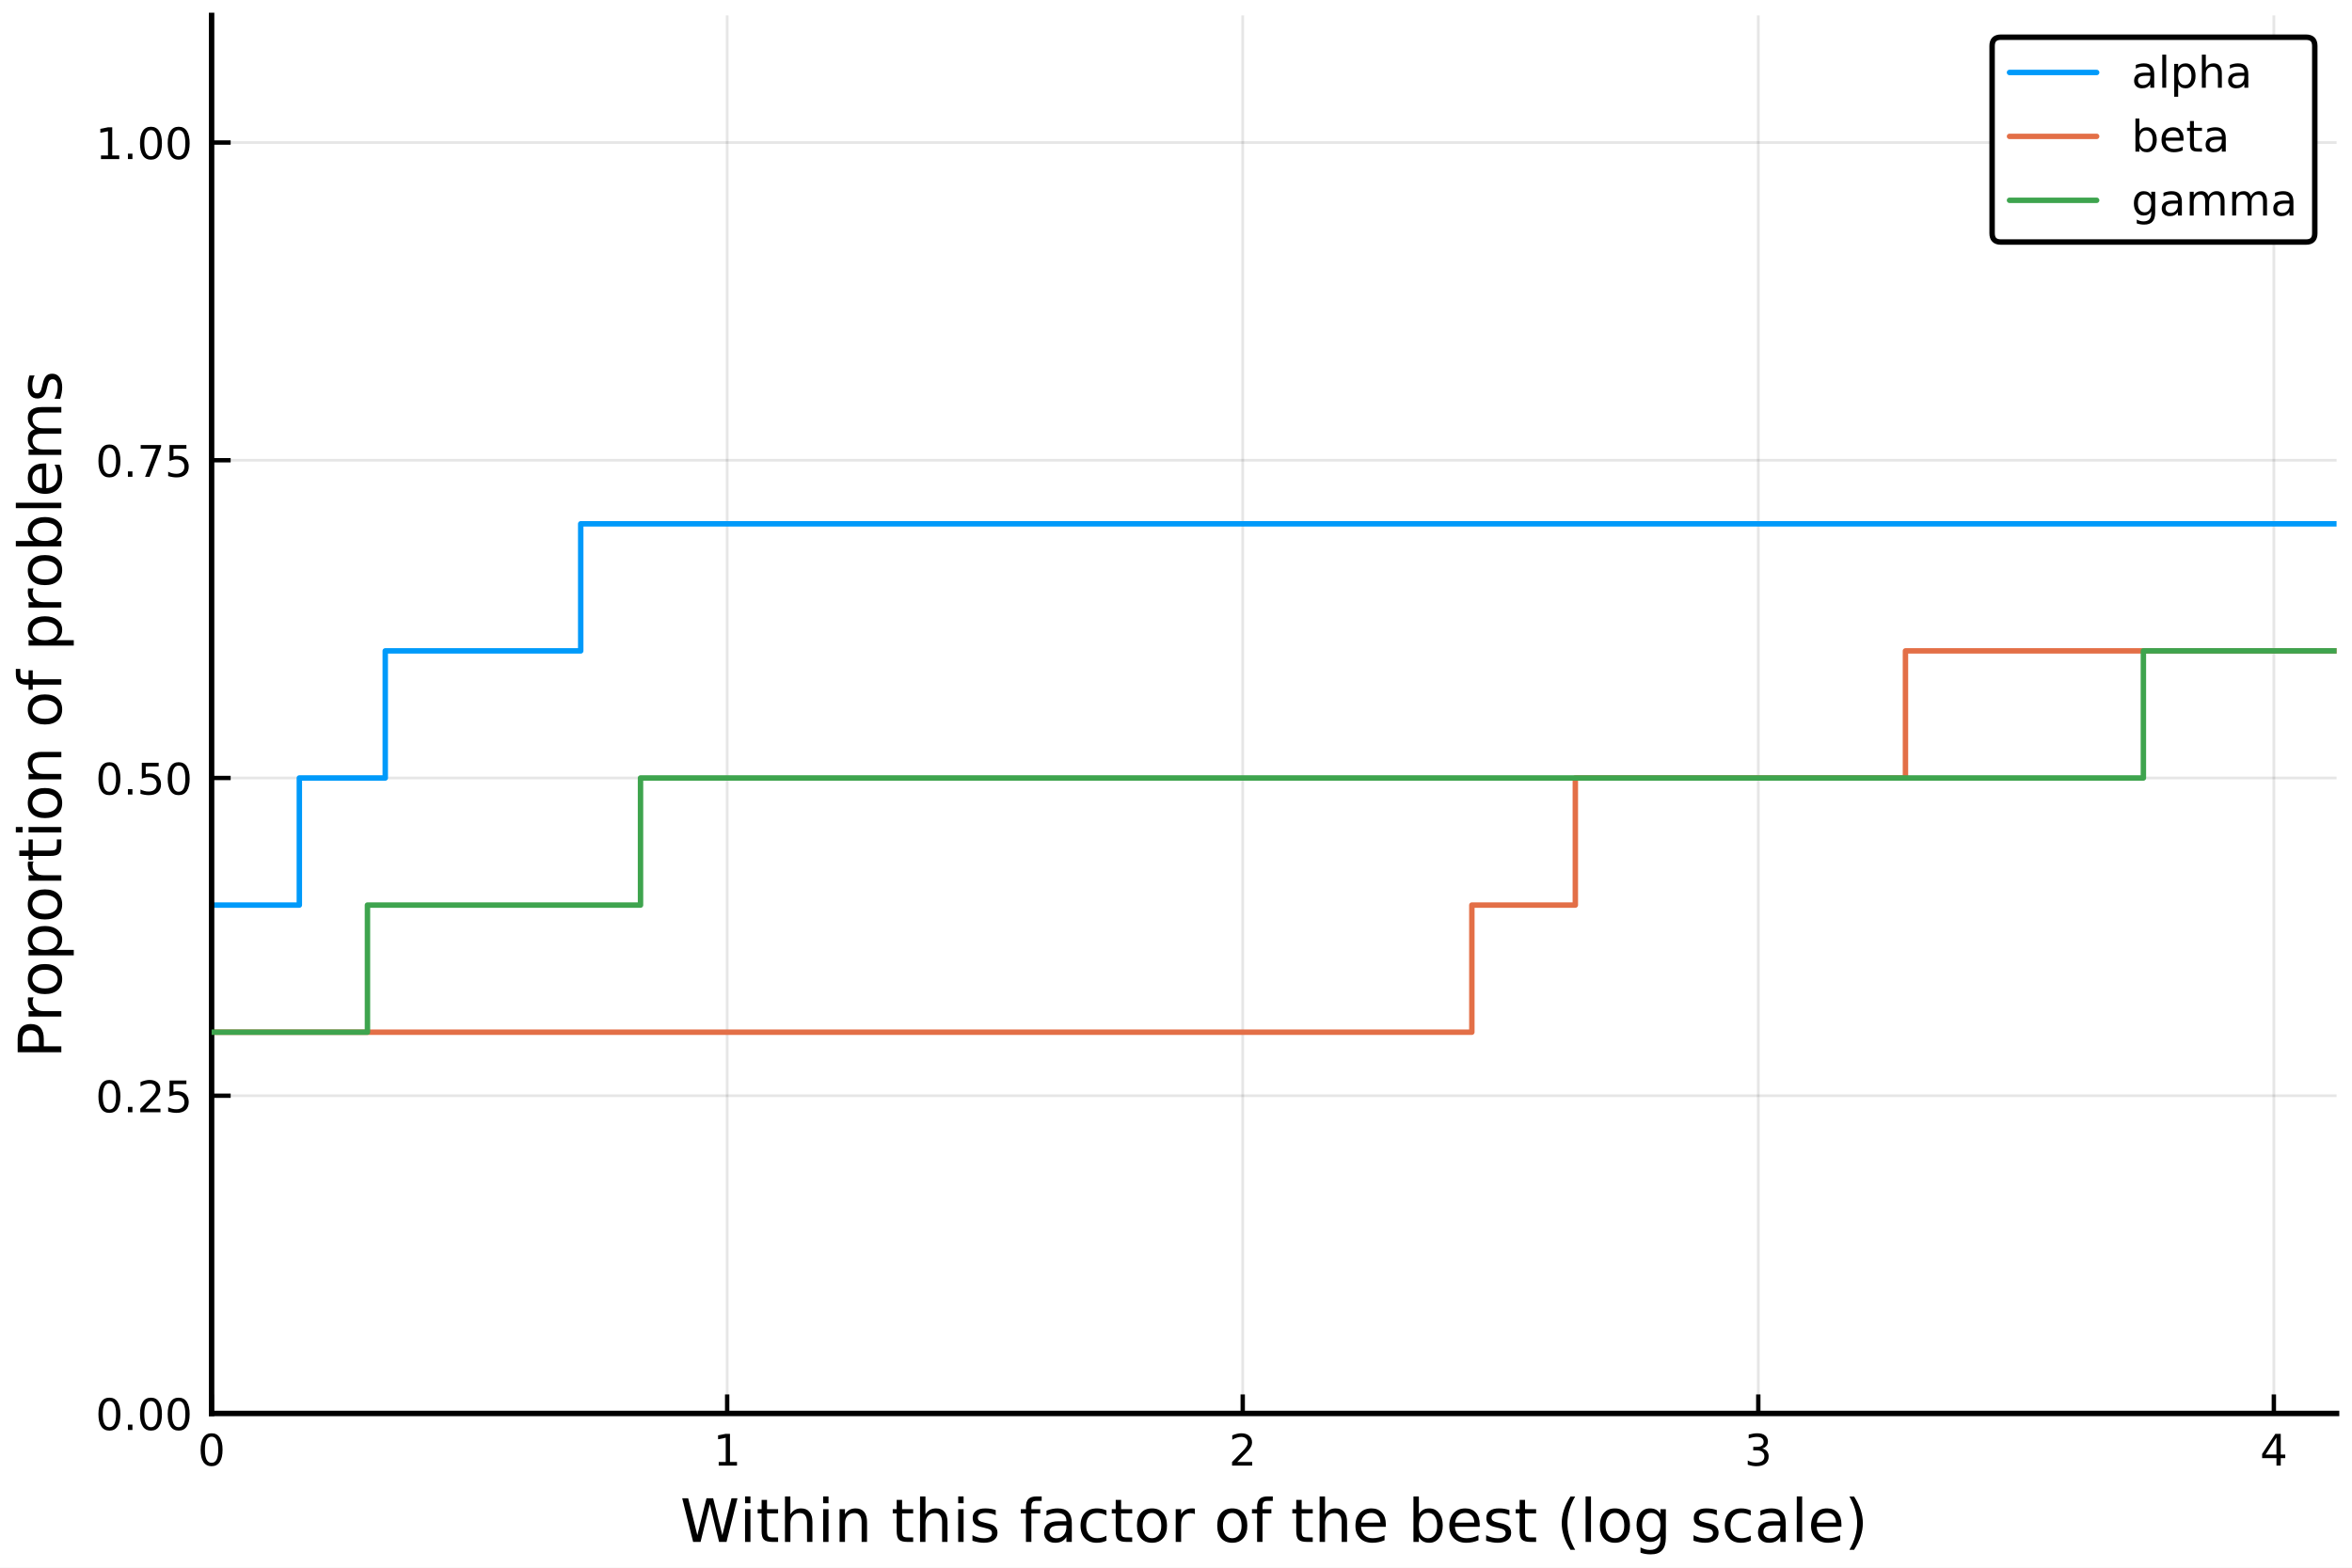
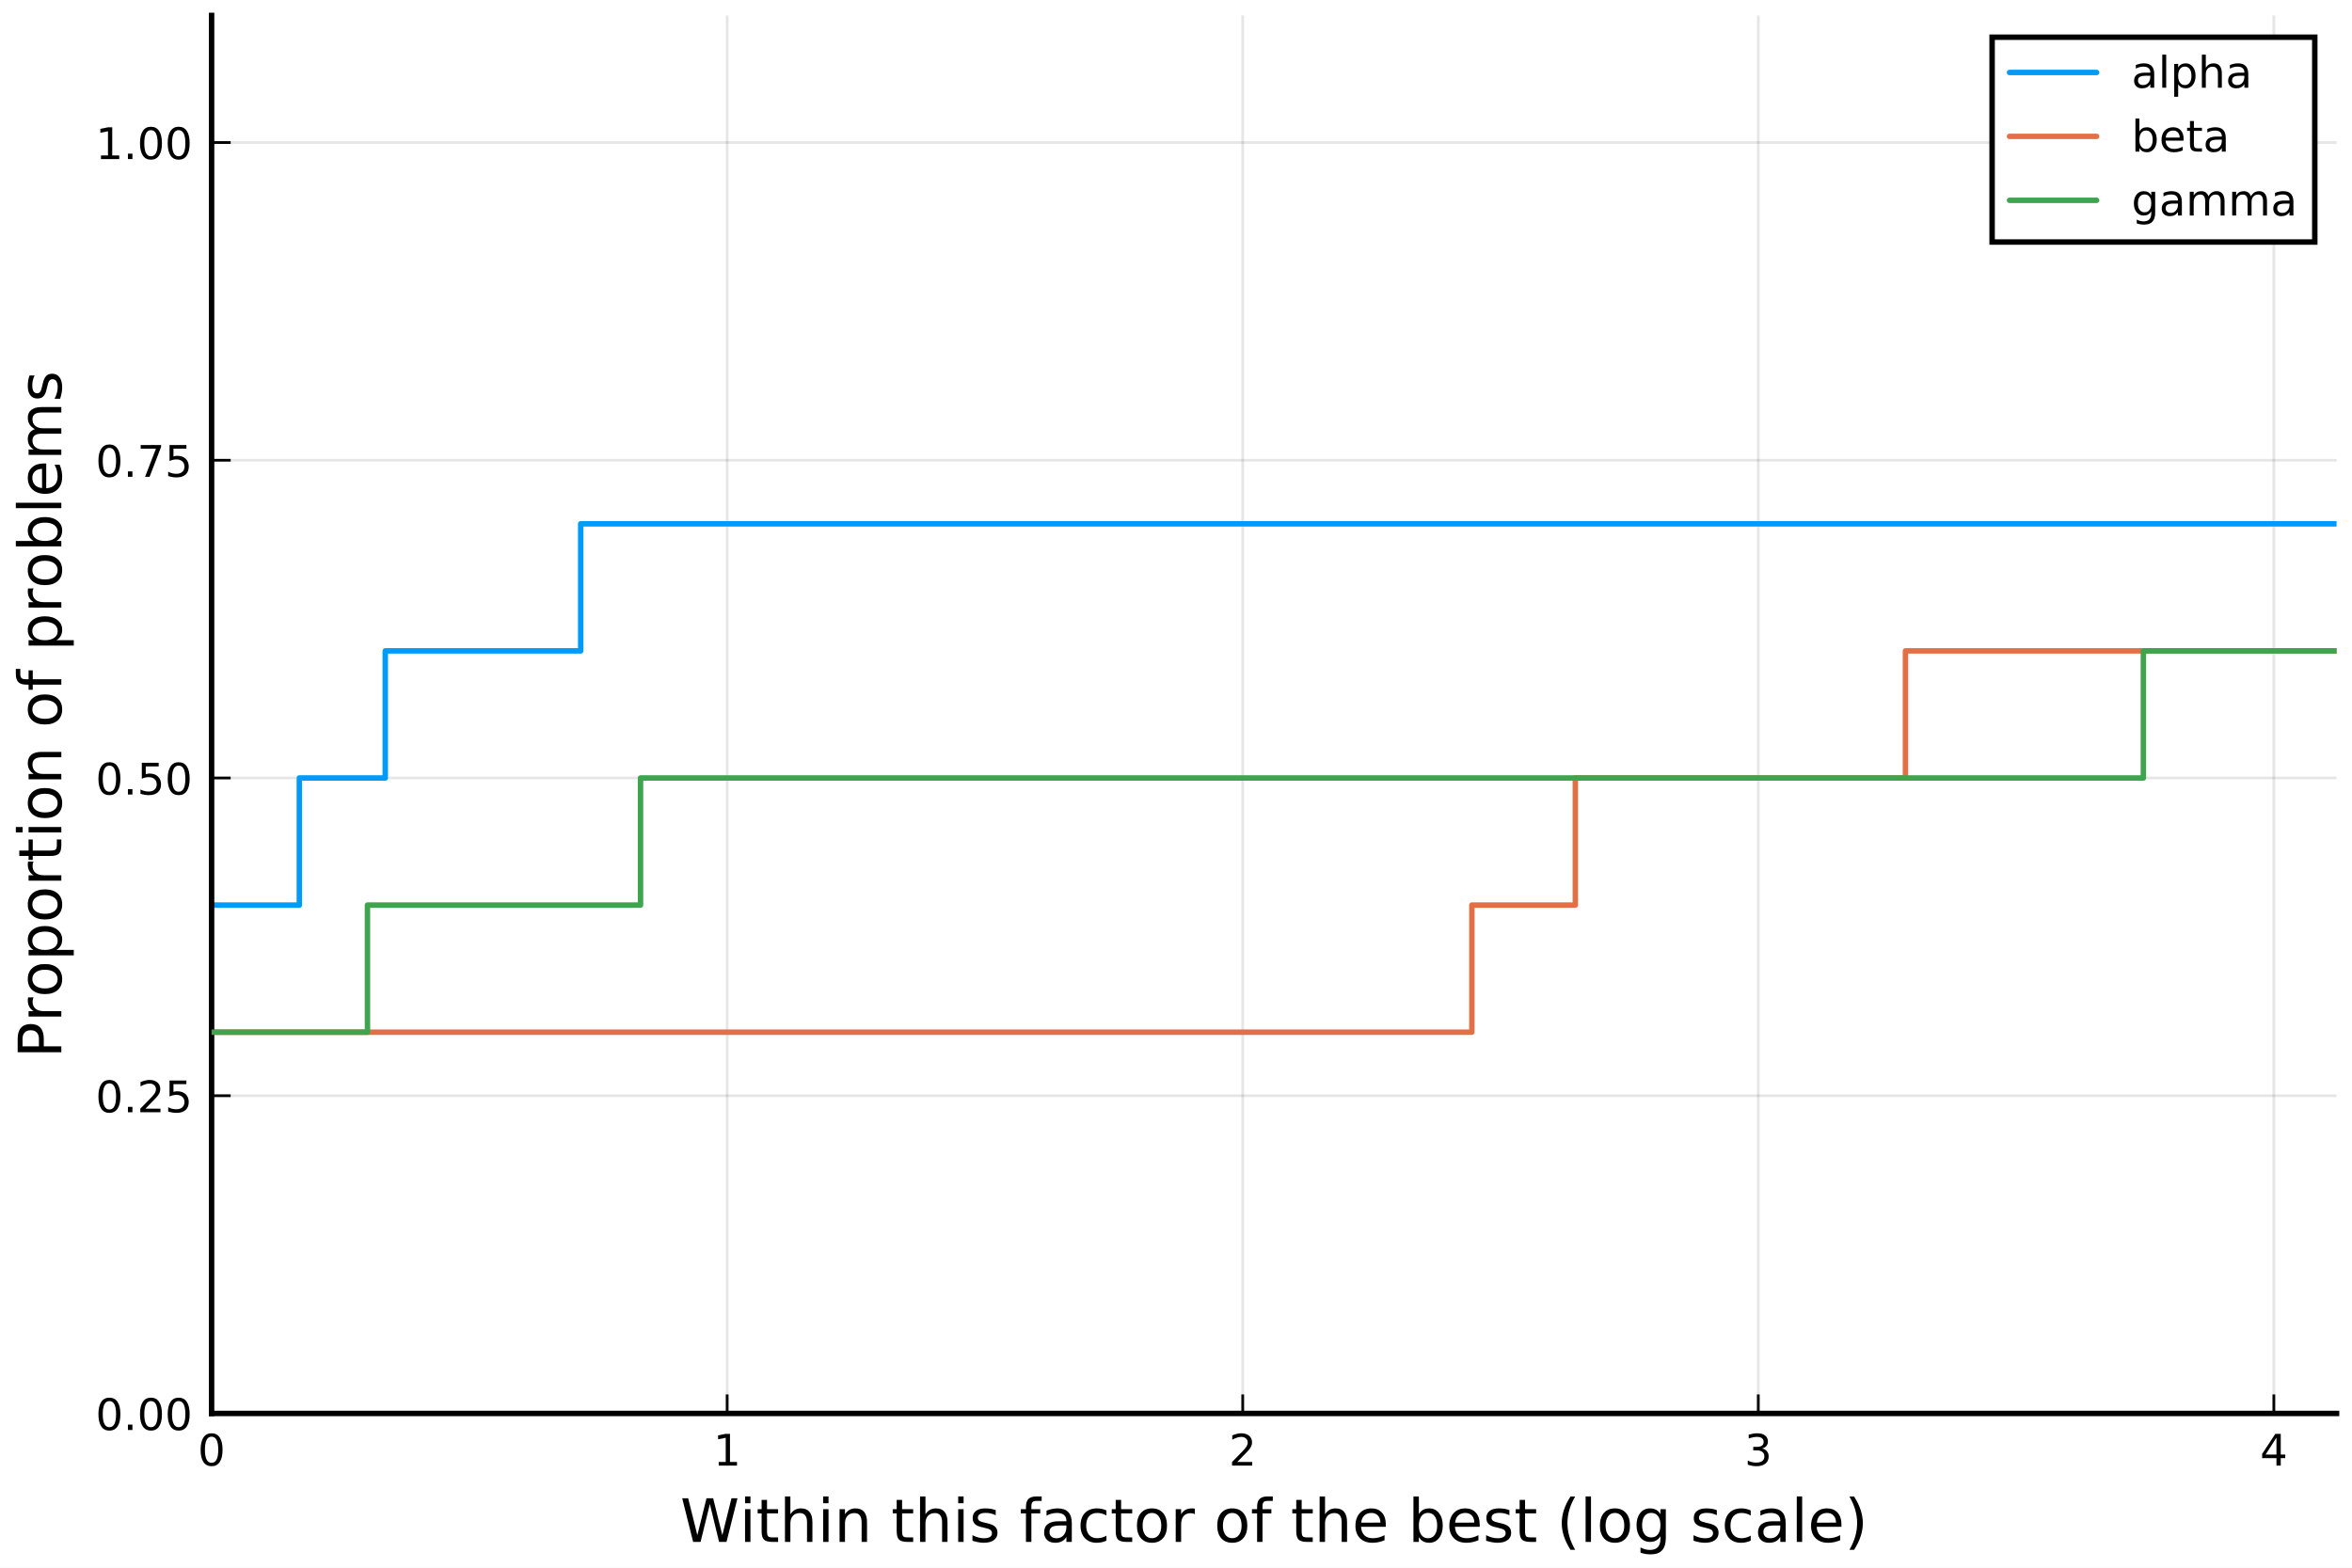
<svg xmlns="http://www.w3.org/2000/svg" xmlns:xlink="http://www.w3.org/1999/xlink" height="288pt" version="1.1" viewBox="0 0 432 288" width="432pt">
  <defs>
    <style type="text/css">
*{stroke-linecap:butt;stroke-linejoin:round;}
  </style>
  </defs>
  <g id="figure_1">
    <g id="patch_1">
      <path d="M 0 288  L 432 288  L 432 0  L 0 0  z " style="fill:#ffffff;" />
    </g>
    <g id="axes_1">
      <g id="patch_2">
        <path d="M 38.865 259.665  L 429.165 259.665  L 429.165 2.835  L 38.865 2.835  z " style="fill:#ffffff;" />
      </g>
      <g id="matplotlib.axis_1">
        <g id="xtick_1">
          <g id="line2d_1">
-             <path clip-path="url(#p673b9dc886)" d="M 38.865 259.665  L 38.865 2.835  " style="fill:none;stroke:#000000;stroke-linecap:square;stroke-opacity:0.1;stroke-width:0.5;" />
+             <path clip-path="url(#p46a1ca0f3e)" d="M 38.865 259.665  L 38.865 2.835  " style="fill:none;stroke:#000000;stroke-linecap:square;stroke-opacity:0.1;stroke-width:0.5;" />
          </g>
          <g id="line2d_2">
            <defs>
-               <path d="M 0 0  L 0 -3.5  " id="m7e8a009a61" style="stroke:#000000;stroke-width:0.8;" />
-             </defs>
-             <g>
-               <use style="stroke:#000000;stroke-width:0.8;" x="38.865" xlink:href="#m7e8a009a61" y="259.665" />
+               <path d="M 0 0  L 0 -3.5  " id="mca3f743073" style="stroke:#000000;stroke-width:0.5;" />
+             </defs>
+             <g>
+               <use style="stroke:#000000;stroke-width:0.5;" x="38.865" xlink:href="#mca3f743073" y="259.665" />
            </g>
          </g>
          <g id="text_1">
            <defs>
              <path d="M 31.781 66.406  Q 24.172 66.406 20.328 58.906  Q 16.5 51.422 16.5 36.375  Q 16.5 21.391 20.328 13.891  Q 24.172 6.391 31.781 6.391  Q 39.453 6.391 43.281 13.891  Q 47.125 21.391 47.125 36.375  Q 47.125 51.422 43.281 58.906  Q 39.453 66.406 31.781 66.406  z M 31.781 74.219  Q 44.047 74.219 50.516 64.516  Q 56.984 54.828 56.984 36.375  Q 56.984 17.969 50.516 8.266  Q 44.047 -1.422 31.781 -1.422  Q 19.531 -1.422 13.062 8.266  Q 6.594 17.969 6.594 36.375  Q 6.594 54.828 13.062 64.516  Q 19.531 74.219 31.781 74.219  z " id="DejaVuSans-48" />
            </defs>
            <g transform="translate(36.31965 269.2441)scale(0.08 -0.08)">
              <use xlink:href="#DejaVuSans-48" />
            </g>
          </g>
        </g>
        <g id="xtick_2">
          <g id="line2d_3">
-             <path clip-path="url(#p673b9dc886)" d="M 133.56 259.665  L 133.56 2.835  " style="fill:none;stroke:#000000;stroke-linecap:square;stroke-opacity:0.1;stroke-width:0.5;" />
+             <path clip-path="url(#p46a1ca0f3e)" d="M 133.56 259.665  L 133.56 2.835  " style="fill:none;stroke:#000000;stroke-linecap:square;stroke-opacity:0.1;stroke-width:0.5;" />
          </g>
          <g id="line2d_4">
            <g>
-               <use style="stroke:#000000;stroke-width:0.8;" x="133.56" xlink:href="#m7e8a009a61" y="259.665" />
+               <use style="stroke:#000000;stroke-width:0.5;" x="133.56" xlink:href="#mca3f743073" y="259.665" />
            </g>
          </g>
          <g id="text_2">
            <defs>
              <path d="M 12.406 8.297  L 28.516 8.297  L 28.516 63.922  L 10.984 60.406  L 10.984 69.391  L 28.422 72.906  L 38.281 72.906  L 38.281 8.297  L 54.391 8.297  L 54.391 0  L 12.406 0  z " id="DejaVuSans-49" />
            </defs>
            <g transform="translate(131.0153 269.2441)scale(0.08 -0.08)">
              <use xlink:href="#DejaVuSans-49" />
            </g>
          </g>
        </g>
        <g id="xtick_3">
          <g id="line2d_5">
-             <path clip-path="url(#p673b9dc886)" d="M 228.256 259.665  L 228.256 2.835  " style="fill:none;stroke:#000000;stroke-linecap:square;stroke-opacity:0.1;stroke-width:0.5;" />
+             <path clip-path="url(#p46a1ca0f3e)" d="M 228.256 259.665  L 228.256 2.835  " style="fill:none;stroke:#000000;stroke-linecap:square;stroke-opacity:0.1;stroke-width:0.5;" />
          </g>
          <g id="line2d_6">
            <g>
-               <use style="stroke:#000000;stroke-width:0.8;" x="228.256" xlink:href="#m7e8a009a61" y="259.665" />
+               <use style="stroke:#000000;stroke-width:0.5;" x="228.256" xlink:href="#mca3f743073" y="259.665" />
            </g>
          </g>
          <g id="text_3">
            <defs>
              <path d="M 19.188 8.297  L 53.609 8.297  L 53.609 0  L 7.328 0  L 7.328 8.297  Q 12.938 14.109 22.625 23.891  Q 32.328 33.688 34.812 36.531  Q 39.547 41.844 41.422 45.531  Q 43.312 49.219 43.312 52.781  Q 43.312 58.594 39.234 62.25  Q 35.156 65.922 28.609 65.922  Q 23.969 65.922 18.812 64.312  Q 13.672 62.703 7.812 59.422  L 7.812 69.391  Q 13.766 71.781 18.938 73  Q 24.125 74.219 28.422 74.219  Q 39.75 74.219 46.484 68.547  Q 53.219 62.891 53.219 53.422  Q 53.219 48.922 51.531 44.891  Q 49.859 40.875 45.406 35.406  Q 44.188 33.984 37.641 27.219  Q 31.109 20.453 19.188 8.297  z " id="DejaVuSans-50" />
            </defs>
            <g transform="translate(225.7109 269.2441)scale(0.08 -0.08)">
              <use xlink:href="#DejaVuSans-50" />
            </g>
          </g>
        </g>
        <g id="xtick_4">
          <g id="line2d_7">
-             <path clip-path="url(#p673b9dc886)" d="M 322.952 259.665  L 322.952 2.835  " style="fill:none;stroke:#000000;stroke-linecap:square;stroke-opacity:0.1;stroke-width:0.5;" />
+             <path clip-path="url(#p46a1ca0f3e)" d="M 322.952 259.665  L 322.952 2.835  " style="fill:none;stroke:#000000;stroke-linecap:square;stroke-opacity:0.1;stroke-width:0.5;" />
          </g>
          <g id="line2d_8">
            <g>
-               <use style="stroke:#000000;stroke-width:0.8;" x="322.952" xlink:href="#m7e8a009a61" y="259.665" />
+               <use style="stroke:#000000;stroke-width:0.5;" x="322.952" xlink:href="#mca3f743073" y="259.665" />
            </g>
          </g>
          <g id="text_4">
            <defs>
              <path d="M 40.578 39.312  Q 47.656 37.797 51.625 33  Q 55.609 28.219 55.609 21.188  Q 55.609 10.406 48.188 4.484  Q 40.766 -1.422 27.094 -1.422  Q 22.516 -1.422 17.656 -0.516  Q 12.797 0.391 7.625 2.203  L 7.625 11.719  Q 11.719 9.328 16.594 8.109  Q 21.484 6.891 26.812 6.891  Q 36.078 6.891 40.938 10.547  Q 45.797 14.203 45.797 21.188  Q 45.797 27.641 41.281 31.266  Q 36.766 34.906 28.719 34.906  L 20.219 34.906  L 20.219 43.016  L 29.109 43.016  Q 36.375 43.016 40.234 45.922  Q 44.094 48.828 44.094 54.297  Q 44.094 59.906 40.109 62.906  Q 36.141 65.922 28.719 65.922  Q 24.656 65.922 20.016 65.031  Q 15.375 64.156 9.812 62.312  L 9.812 71.094  Q 15.438 72.656 20.344 73.438  Q 25.25 74.219 29.594 74.219  Q 40.828 74.219 47.359 69.109  Q 53.906 64.016 53.906 55.328  Q 53.906 49.266 50.438 45.094  Q 46.969 40.922 40.578 39.312  z " id="DejaVuSans-51" />
            </defs>
            <g transform="translate(320.4065 269.2441)scale(0.08 -0.08)">
              <use xlink:href="#DejaVuSans-51" />
            </g>
          </g>
        </g>
        <g id="xtick_5">
          <g id="line2d_9">
-             <path clip-path="url(#p673b9dc886)" d="M 417.647 259.665  L 417.647 2.835  " style="fill:none;stroke:#000000;stroke-linecap:square;stroke-opacity:0.1;stroke-width:0.5;" />
+             <path clip-path="url(#p46a1ca0f3e)" d="M 417.647 259.665  L 417.647 2.835  " style="fill:none;stroke:#000000;stroke-linecap:square;stroke-opacity:0.1;stroke-width:0.5;" />
          </g>
          <g id="line2d_10">
            <g>
-               <use style="stroke:#000000;stroke-width:0.8;" x="417.647" xlink:href="#m7e8a009a61" y="259.665" />
+               <use style="stroke:#000000;stroke-width:0.5;" x="417.647" xlink:href="#mca3f743073" y="259.665" />
            </g>
          </g>
          <g id="text_5">
            <defs>
              <path d="M 37.797 64.312  L 12.891 25.391  L 37.797 25.391  z M 35.203 72.906  L 47.609 72.906  L 47.609 25.391  L 58.016 25.391  L 58.016 17.188  L 47.609 17.188  L 47.609 0  L 37.797 0  L 37.797 17.188  L 4.891 17.188  L 4.891 26.703  z " id="DejaVuSans-52" />
            </defs>
            <g transform="translate(415.1021 269.2441)scale(0.08 -0.08)">
              <use xlink:href="#DejaVuSans-52" />
            </g>
          </g>
        </g>
        <g id="text_6">
          <defs>
            <path d="M 3.328 72.906  L 13.281 72.906  L 28.609 11.281  L 43.891 72.906  L 54.984 72.906  L 70.312 11.281  L 85.594 72.906  L 95.609 72.906  L 77.297 0  L 64.891 0  L 49.516 63.281  L 33.984 0  L 21.578 0  z " id="DejaVuSans-87" />
            <path d="M 9.422 54.688  L 18.406 54.688  L 18.406 0  L 9.422 0  z M 9.422 75.984  L 18.406 75.984  L 18.406 64.594  L 9.422 64.594  z " id="DejaVuSans-105" />
            <path d="M 18.312 70.219  L 18.312 54.688  L 36.812 54.688  L 36.812 47.703  L 18.312 47.703  L 18.312 18.016  Q 18.312 11.328 20.141 9.422  Q 21.969 7.516 27.594 7.516  L 36.812 7.516  L 36.812 0  L 27.594 0  Q 17.188 0 13.234 3.875  Q 9.281 7.766 9.281 18.016  L 9.281 47.703  L 2.688 47.703  L 2.688 54.688  L 9.281 54.688  L 9.281 70.219  z " id="DejaVuSans-116" />
            <path d="M 54.891 33.016  L 54.891 0  L 45.906 0  L 45.906 32.719  Q 45.906 40.484 42.875 44.328  Q 39.844 48.188 33.797 48.188  Q 26.516 48.188 22.312 43.547  Q 18.109 38.922 18.109 30.906  L 18.109 0  L 9.078 0  L 9.078 75.984  L 18.109 75.984  L 18.109 46.188  Q 21.344 51.125 25.703 53.562  Q 30.078 56 35.797 56  Q 45.219 56 50.047 50.172  Q 54.891 44.344 54.891 33.016  z " id="DejaVuSans-104" />
            <path d="M 54.891 33.016  L 54.891 0  L 45.906 0  L 45.906 32.719  Q 45.906 40.484 42.875 44.328  Q 39.844 48.188 33.797 48.188  Q 26.516 48.188 22.312 43.547  Q 18.109 38.922 18.109 30.906  L 18.109 0  L 9.078 0  L 9.078 54.688  L 18.109 54.688  L 18.109 46.188  Q 21.344 51.125 25.703 53.562  Q 30.078 56 35.797 56  Q 45.219 56 50.047 50.172  Q 54.891 44.344 54.891 33.016  z " id="DejaVuSans-110" />
            <path id="DejaVuSans-32" />
            <path d="M 44.281 53.078  L 44.281 44.578  Q 40.484 46.531 36.375 47.5  Q 32.281 48.484 27.875 48.484  Q 21.188 48.484 17.844 46.438  Q 14.5 44.391 14.5 40.281  Q 14.5 37.156 16.891 35.375  Q 19.281 33.594 26.516 31.984  L 29.594 31.297  Q 39.156 29.25 43.188 25.516  Q 47.219 21.781 47.219 15.094  Q 47.219 7.469 41.188 3.016  Q 35.156 -1.422 24.609 -1.422  Q 20.219 -1.422 15.453 -0.562  Q 10.688 0.297 5.422 2  L 5.422 11.281  Q 10.406 8.688 15.234 7.391  Q 20.062 6.109 24.812 6.109  Q 31.156 6.109 34.562 8.281  Q 37.984 10.453 37.984 14.406  Q 37.984 18.062 35.516 20.016  Q 33.062 21.969 24.703 23.781  L 21.578 24.516  Q 13.234 26.266 9.516 29.906  Q 5.812 33.547 5.812 39.891  Q 5.812 47.609 11.281 51.797  Q 16.75 56 26.812 56  Q 31.781 56 36.172 55.266  Q 40.578 54.547 44.281 53.078  z " id="DejaVuSans-115" />
            <path d="M 37.109 75.984  L 37.109 68.5  L 28.516 68.5  Q 23.688 68.5 21.797 66.547  Q 19.922 64.594 19.922 59.516  L 19.922 54.688  L 34.719 54.688  L 34.719 47.703  L 19.922 47.703  L 19.922 0  L 10.891 0  L 10.891 47.703  L 2.297 47.703  L 2.297 54.688  L 10.891 54.688  L 10.891 58.5  Q 10.891 67.625 15.141 71.797  Q 19.391 75.984 28.609 75.984  z " id="DejaVuSans-102" />
            <path d="M 34.281 27.484  Q 23.391 27.484 19.188 25  Q 14.984 22.516 14.984 16.5  Q 14.984 11.719 18.141 8.906  Q 21.297 6.109 26.703 6.109  Q 34.188 6.109 38.703 11.406  Q 43.219 16.703 43.219 25.484  L 43.219 27.484  z M 52.203 31.203  L 52.203 0  L 43.219 0  L 43.219 8.297  Q 40.141 3.328 35.547 0.953  Q 30.953 -1.422 24.312 -1.422  Q 15.922 -1.422 10.953 3.297  Q 6 8.016 6 15.922  Q 6 25.141 12.172 29.828  Q 18.359 34.516 30.609 34.516  L 43.219 34.516  L 43.219 35.406  Q 43.219 41.609 39.141 45  Q 35.062 48.391 27.688 48.391  Q 23 48.391 18.547 47.266  Q 14.109 46.141 10.016 43.891  L 10.016 52.203  Q 14.938 54.109 19.578 55.047  Q 24.219 56 28.609 56  Q 40.484 56 46.344 49.844  Q 52.203 43.703 52.203 31.203  z " id="DejaVuSans-97" />
            <path d="M 48.781 52.594  L 48.781 44.188  Q 44.969 46.297 41.141 47.344  Q 37.312 48.391 33.406 48.391  Q 24.656 48.391 19.812 42.844  Q 14.984 37.312 14.984 27.297  Q 14.984 17.281 19.812 11.734  Q 24.656 6.203 33.406 6.203  Q 37.312 6.203 41.141 7.25  Q 44.969 8.297 48.781 10.406  L 48.781 2.094  Q 45.016 0.344 40.984 -0.531  Q 36.969 -1.422 32.422 -1.422  Q 20.062 -1.422 12.781 6.344  Q 5.516 14.109 5.516 27.297  Q 5.516 40.672 12.859 48.328  Q 20.219 56 33.016 56  Q 37.156 56 41.109 55.141  Q 45.062 54.297 48.781 52.594  z " id="DejaVuSans-99" />
            <path d="M 30.609 48.391  Q 23.391 48.391 19.188 42.75  Q 14.984 37.109 14.984 27.297  Q 14.984 17.484 19.156 11.844  Q 23.344 6.203 30.609 6.203  Q 37.797 6.203 41.984 11.859  Q 46.188 17.531 46.188 27.297  Q 46.188 37.016 41.984 42.703  Q 37.797 48.391 30.609 48.391  z M 30.609 56  Q 42.328 56 49.016 48.375  Q 55.719 40.766 55.719 27.297  Q 55.719 13.875 49.016 6.219  Q 42.328 -1.422 30.609 -1.422  Q 18.844 -1.422 12.172 6.219  Q 5.516 13.875 5.516 27.297  Q 5.516 40.766 12.172 48.375  Q 18.844 56 30.609 56  z " id="DejaVuSans-111" />
            <path d="M 41.109 46.297  Q 39.594 47.172 37.812 47.578  Q 36.031 48 33.891 48  Q 26.266 48 22.188 43.047  Q 18.109 38.094 18.109 28.812  L 18.109 0  L 9.078 0  L 9.078 54.688  L 18.109 54.688  L 18.109 46.188  Q 20.953 51.172 25.484 53.578  Q 30.031 56 36.531 56  Q 37.453 56 38.578 55.875  Q 39.703 55.766 41.062 55.516  z " id="DejaVuSans-114" />
            <path d="M 56.203 29.594  L 56.203 25.203  L 14.891 25.203  Q 15.484 15.922 20.484 11.062  Q 25.484 6.203 34.422 6.203  Q 39.594 6.203 44.453 7.469  Q 49.312 8.734 54.109 11.281  L 54.109 2.781  Q 49.266 0.734 44.188 -0.344  Q 39.109 -1.422 33.891 -1.422  Q 20.797 -1.422 13.156 6.188  Q 5.516 13.812 5.516 26.812  Q 5.516 40.234 12.766 48.109  Q 20.016 56 32.328 56  Q 43.359 56 49.781 48.891  Q 56.203 41.797 56.203 29.594  z M 47.219 32.234  Q 47.125 39.594 43.094 43.984  Q 39.062 48.391 32.422 48.391  Q 24.906 48.391 20.391 44.141  Q 15.875 39.891 15.188 32.172  z " id="DejaVuSans-101" />
            <path d="M 48.688 27.297  Q 48.688 37.203 44.609 42.844  Q 40.531 48.484 33.406 48.484  Q 26.266 48.484 22.188 42.844  Q 18.109 37.203 18.109 27.297  Q 18.109 17.391 22.188 11.75  Q 26.266 6.109 33.406 6.109  Q 40.531 6.109 44.609 11.75  Q 48.688 17.391 48.688 27.297  z M 18.109 46.391  Q 20.953 51.266 25.266 53.625  Q 29.594 56 35.594 56  Q 45.562 56 51.781 48.094  Q 58.016 40.188 58.016 27.297  Q 58.016 14.406 51.781 6.484  Q 45.562 -1.422 35.594 -1.422  Q 29.594 -1.422 25.266 0.953  Q 20.953 3.328 18.109 8.203  L 18.109 0  L 9.078 0  L 9.078 75.984  L 18.109 75.984  z " id="DejaVuSans-98" />
            <path d="M 31 75.875  Q 24.469 64.656 21.281 53.656  Q 18.109 42.672 18.109 31.391  Q 18.109 20.125 21.312 9.062  Q 24.516 -2 31 -13.188  L 23.188 -13.188  Q 15.875 -1.703 12.234 9.375  Q 8.594 20.453 8.594 31.391  Q 8.594 42.281 12.203 53.312  Q 15.828 64.359 23.188 75.875  z " id="DejaVuSans-40" />
            <path d="M 9.422 75.984  L 18.406 75.984  L 18.406 0  L 9.422 0  z " id="DejaVuSans-108" />
            <path d="M 45.406 27.984  Q 45.406 37.75 41.375 43.109  Q 37.359 48.484 30.078 48.484  Q 22.859 48.484 18.828 43.109  Q 14.797 37.75 14.797 27.984  Q 14.797 18.266 18.828 12.891  Q 22.859 7.516 30.078 7.516  Q 37.359 7.516 41.375 12.891  Q 45.406 18.266 45.406 27.984  z M 54.391 6.781  Q 54.391 -7.172 48.188 -13.984  Q 42 -20.797 29.203 -20.797  Q 24.469 -20.797 20.266 -20.094  Q 16.062 -19.391 12.109 -17.922  L 12.109 -9.188  Q 16.062 -11.328 19.922 -12.344  Q 23.781 -13.375 27.781 -13.375  Q 36.625 -13.375 41.016 -8.766  Q 45.406 -4.156 45.406 5.172  L 45.406 9.625  Q 42.625 4.781 38.281 2.391  Q 33.938 0 27.875 0  Q 17.828 0 11.672 7.656  Q 5.516 15.328 5.516 27.984  Q 5.516 40.672 11.672 48.328  Q 17.828 56 27.875 56  Q 33.938 56 38.281 53.609  Q 42.625 51.219 45.406 46.391  L 45.406 54.688  L 54.391 54.688  z " id="DejaVuSans-103" />
            <path d="M 8.016 75.875  L 15.828 75.875  Q 23.141 64.359 26.781 53.312  Q 30.422 42.281 30.422 31.391  Q 30.422 20.453 26.781 9.375  Q 23.141 -1.703 15.828 -13.188  L 8.016 -13.188  Q 14.5 -2 17.703 9.062  Q 20.906 20.125 20.906 31.391  Q 20.906 42.672 17.703 53.656  Q 14.5 64.656 8.016 75.875  z " id="DejaVuSans-41" />
          </defs>
          <g transform="translate(124.938 283.2661)scale(0.11 -0.11)">
            <use xlink:href="#DejaVuSans-87" />
            <use x="98.846" xlink:href="#DejaVuSans-105" />
            <use x="126.629" xlink:href="#DejaVuSans-116" />
            <use x="165.838" xlink:href="#DejaVuSans-104" />
            <use x="229.217" xlink:href="#DejaVuSans-105" />
            <use x="257" xlink:href="#DejaVuSans-110" />
            <use x="320.379" xlink:href="#DejaVuSans-32" />
            <use x="352.166" xlink:href="#DejaVuSans-116" />
            <use x="391.375" xlink:href="#DejaVuSans-104" />
            <use x="454.754" xlink:href="#DejaVuSans-105" />
            <use x="482.537" xlink:href="#DejaVuSans-115" />
            <use x="534.637" xlink:href="#DejaVuSans-32" />
            <use x="566.424" xlink:href="#DejaVuSans-102" />
            <use x="601.629" xlink:href="#DejaVuSans-97" />
            <use x="662.908" xlink:href="#DejaVuSans-99" />
            <use x="717.889" xlink:href="#DejaVuSans-116" />
            <use x="757.098" xlink:href="#DejaVuSans-111" />
            <use x="818.279" xlink:href="#DejaVuSans-114" />
            <use x="859.393" xlink:href="#DejaVuSans-32" />
            <use x="891.18" xlink:href="#DejaVuSans-111" />
            <use x="952.361" xlink:href="#DejaVuSans-102" />
            <use x="987.566" xlink:href="#DejaVuSans-32" />
            <use x="1019.354" xlink:href="#DejaVuSans-116" />
            <use x="1058.562" xlink:href="#DejaVuSans-104" />
            <use x="1121.941" xlink:href="#DejaVuSans-101" />
            <use x="1183.465" xlink:href="#DejaVuSans-32" />
            <use x="1215.252" xlink:href="#DejaVuSans-98" />
            <use x="1278.729" xlink:href="#DejaVuSans-101" />
            <use x="1340.252" xlink:href="#DejaVuSans-115" />
            <use x="1392.352" xlink:href="#DejaVuSans-116" />
            <use x="1431.561" xlink:href="#DejaVuSans-32" />
            <use x="1463.348" xlink:href="#DejaVuSans-40" />
            <use x="1502.361" xlink:href="#DejaVuSans-108" />
            <use x="1530.145" xlink:href="#DejaVuSans-111" />
            <use x="1591.326" xlink:href="#DejaVuSans-103" />
            <use x="1654.803" xlink:href="#DejaVuSans-32" />
            <use x="1686.59" xlink:href="#DejaVuSans-115" />
            <use x="1738.689" xlink:href="#DejaVuSans-99" />
            <use x="1793.67" xlink:href="#DejaVuSans-97" />
            <use x="1854.949" xlink:href="#DejaVuSans-108" />
            <use x="1882.732" xlink:href="#DejaVuSans-101" />
            <use x="1944.256" xlink:href="#DejaVuSans-41" />
          </g>
        </g>
      </g>
      <g id="matplotlib.axis_2">
        <g id="ytick_1">
          <g id="line2d_11">
-             <path clip-path="url(#p673b9dc886)" d="M 38.865 259.665  L 429.165 259.665  " style="fill:none;stroke:#000000;stroke-linecap:square;stroke-opacity:0.1;stroke-width:0.5;" />
+             <path clip-path="url(#p46a1ca0f3e)" d="M 38.865 259.665  L 429.165 259.665  " style="fill:none;stroke:#000000;stroke-linecap:square;stroke-opacity:0.1;stroke-width:0.5;" />
          </g>
          <g id="line2d_12">
            <defs>
-               <path d="M 0 0  L 3.5 0  " id="mbd99b61b72" style="stroke:#000000;stroke-width:0.8;" />
-             </defs>
-             <g>
-               <use style="stroke:#000000;stroke-width:0.8;" x="38.865" xlink:href="#mbd99b61b72" y="259.665" />
+               <path d="M 0 0  L 3.5 0  " id="m279368443d" style="stroke:#000000;stroke-width:0.5;" />
+             </defs>
+             <g>
+               <use style="stroke:#000000;stroke-width:0.5;" x="38.865" xlink:href="#m279368443d" y="259.665" />
            </g>
          </g>
          <g id="text_7">
            <defs>
              <path d="M 10.688 12.406  L 21 12.406  L 21 0  L 10.688 0  z " id="DejaVuSans-46" />
            </defs>
            <g transform="translate(17.55215 262.7047)scale(0.08 -0.08)">
              <use xlink:href="#DejaVuSans-48" />
              <use x="63.623" xlink:href="#DejaVuSans-46" />
              <use x="95.41" xlink:href="#DejaVuSans-48" />
              <use x="159.033" xlink:href="#DejaVuSans-48" />
            </g>
          </g>
        </g>
        <g id="ytick_2">
          <g id="line2d_13">
-             <path clip-path="url(#p673b9dc886)" d="M 38.865 201.295  L 429.165 201.295  " style="fill:none;stroke:#000000;stroke-linecap:square;stroke-opacity:0.1;stroke-width:0.5;" />
+             <path clip-path="url(#p46a1ca0f3e)" d="M 38.865 201.295  L 429.165 201.295  " style="fill:none;stroke:#000000;stroke-linecap:square;stroke-opacity:0.1;stroke-width:0.5;" />
          </g>
          <g id="line2d_14">
            <g>
-               <use style="stroke:#000000;stroke-width:0.8;" x="38.865" xlink:href="#mbd99b61b72" y="201.295" />
+               <use style="stroke:#000000;stroke-width:0.5;" x="38.865" xlink:href="#m279368443d" y="201.295" />
            </g>
          </g>
          <g id="text_8">
            <defs>
              <path d="M 10.797 72.906  L 49.516 72.906  L 49.516 64.594  L 19.828 64.594  L 19.828 46.734  Q 21.969 47.469 24.109 47.828  Q 26.266 48.188 28.422 48.188  Q 40.625 48.188 47.75 41.5  Q 54.891 34.812 54.891 23.391  Q 54.891 11.625 47.562 5.094  Q 40.234 -1.422 26.906 -1.422  Q 22.312 -1.422 17.547 -0.641  Q 12.797 0.141 7.719 1.703  L 7.719 11.625  Q 12.109 9.234 16.797 8.062  Q 21.484 6.891 26.703 6.891  Q 35.156 6.891 40.078 11.328  Q 45.016 15.766 45.016 23.391  Q 45.016 31 40.078 35.438  Q 35.156 39.891 26.703 39.891  Q 22.75 39.891 18.812 39.016  Q 14.891 38.141 10.797 36.281  z " id="DejaVuSans-53" />
            </defs>
            <g transform="translate(17.55215 204.3341)scale(0.08 -0.08)">
              <use xlink:href="#DejaVuSans-48" />
              <use x="63.623" xlink:href="#DejaVuSans-46" />
              <use x="95.41" xlink:href="#DejaVuSans-50" />
              <use x="159.033" xlink:href="#DejaVuSans-53" />
            </g>
          </g>
        </g>
        <g id="ytick_3">
          <g id="line2d_15">
-             <path clip-path="url(#p673b9dc886)" d="M 38.865 142.924  L 429.165 142.924  " style="fill:none;stroke:#000000;stroke-linecap:square;stroke-opacity:0.1;stroke-width:0.5;" />
+             <path clip-path="url(#p46a1ca0f3e)" d="M 38.865 142.924  L 429.165 142.924  " style="fill:none;stroke:#000000;stroke-linecap:square;stroke-opacity:0.1;stroke-width:0.5;" />
          </g>
          <g id="line2d_16">
            <g>
-               <use style="stroke:#000000;stroke-width:0.8;" x="38.865" xlink:href="#mbd99b61b72" y="142.924" />
+               <use style="stroke:#000000;stroke-width:0.5;" x="38.865" xlink:href="#m279368443d" y="142.924" />
            </g>
          </g>
          <g id="text_9">
            <g transform="translate(17.55215 145.9635)scale(0.08 -0.08)">
              <use xlink:href="#DejaVuSans-48" />
              <use x="63.623" xlink:href="#DejaVuSans-46" />
              <use x="95.41" xlink:href="#DejaVuSans-53" />
              <use x="159.033" xlink:href="#DejaVuSans-48" />
            </g>
          </g>
        </g>
        <g id="ytick_4">
          <g id="line2d_17">
-             <path clip-path="url(#p673b9dc886)" d="M 38.865 84.554  L 429.165 84.554  " style="fill:none;stroke:#000000;stroke-linecap:square;stroke-opacity:0.1;stroke-width:0.5;" />
+             <path clip-path="url(#p46a1ca0f3e)" d="M 38.865 84.554  L 429.165 84.554  " style="fill:none;stroke:#000000;stroke-linecap:square;stroke-opacity:0.1;stroke-width:0.5;" />
          </g>
          <g id="line2d_18">
            <g>
-               <use style="stroke:#000000;stroke-width:0.8;" x="38.865" xlink:href="#mbd99b61b72" y="84.554" />
+               <use style="stroke:#000000;stroke-width:0.5;" x="38.865" xlink:href="#m279368443d" y="84.554" />
            </g>
          </g>
          <g id="text_10">
            <defs>
              <path d="M 8.203 72.906  L 55.078 72.906  L 55.078 68.703  L 28.609 0  L 18.312 0  L 43.219 64.594  L 8.203 64.594  z " id="DejaVuSans-55" />
            </defs>
            <g transform="translate(17.55215 87.59288)scale(0.08 -0.08)">
              <use xlink:href="#DejaVuSans-48" />
              <use x="63.623" xlink:href="#DejaVuSans-46" />
              <use x="95.41" xlink:href="#DejaVuSans-55" />
              <use x="159.033" xlink:href="#DejaVuSans-53" />
            </g>
          </g>
        </g>
        <g id="ytick_5">
          <g id="line2d_19">
-             <path clip-path="url(#p673b9dc886)" d="M 38.865 26.183  L 429.165 26.183  " style="fill:none;stroke:#000000;stroke-linecap:square;stroke-opacity:0.1;stroke-width:0.5;" />
+             <path clip-path="url(#p46a1ca0f3e)" d="M 38.865 26.183  L 429.165 26.183  " style="fill:none;stroke:#000000;stroke-linecap:square;stroke-opacity:0.1;stroke-width:0.5;" />
          </g>
          <g id="line2d_20">
            <g>
-               <use style="stroke:#000000;stroke-width:0.8;" x="38.865" xlink:href="#mbd99b61b72" y="26.183" />
+               <use style="stroke:#000000;stroke-width:0.5;" x="38.865" xlink:href="#m279368443d" y="26.183" />
            </g>
          </g>
          <g id="text_11">
            <g transform="translate(17.55215 29.22227)scale(0.08 -0.08)">
              <use xlink:href="#DejaVuSans-49" />
              <use x="63.623" xlink:href="#DejaVuSans-46" />
              <use x="95.41" xlink:href="#DejaVuSans-48" />
              <use x="159.033" xlink:href="#DejaVuSans-48" />
            </g>
          </g>
        </g>
        <g id="text_12">
          <defs>
            <path d="M 19.672 64.797  L 19.672 37.406  L 32.078 37.406  Q 38.969 37.406 42.719 40.969  Q 46.484 44.531 46.484 51.125  Q 46.484 57.672 42.719 61.234  Q 38.969 64.797 32.078 64.797  z M 9.812 72.906  L 32.078 72.906  Q 44.344 72.906 50.609 67.359  Q 56.891 61.812 56.891 51.125  Q 56.891 40.328 50.609 34.812  Q 44.344 29.297 32.078 29.297  L 19.672 29.297  L 19.672 0  L 9.812 0  z " id="DejaVuSans-80" />
            <path d="M 18.109 8.203  L 18.109 -20.797  L 9.078 -20.797  L 9.078 54.688  L 18.109 54.688  L 18.109 46.391  Q 20.953 51.266 25.266 53.625  Q 29.594 56 35.594 56  Q 45.562 56 51.781 48.094  Q 58.016 40.188 58.016 27.297  Q 58.016 14.406 51.781 6.484  Q 45.562 -1.422 35.594 -1.422  Q 29.594 -1.422 25.266 0.953  Q 20.953 3.328 18.109 8.203  z M 48.688 27.297  Q 48.688 37.203 44.609 42.844  Q 40.531 48.484 33.406 48.484  Q 26.266 48.484 22.188 42.844  Q 18.109 37.203 18.109 27.297  Q 18.109 17.391 22.188 11.75  Q 26.266 6.109 33.406 6.109  Q 40.531 6.109 44.609 11.75  Q 48.688 17.391 48.688 27.297  z " id="DejaVuSans-112" />
            <path d="M 52 44.188  Q 55.375 50.25 60.062 53.125  Q 64.75 56 71.094 56  Q 79.641 56 84.281 50.016  Q 88.922 44.047 88.922 33.016  L 88.922 0  L 79.891 0  L 79.891 32.719  Q 79.891 40.578 77.094 44.375  Q 74.312 48.188 68.609 48.188  Q 61.625 48.188 57.562 43.547  Q 53.516 38.922 53.516 30.906  L 53.516 0  L 44.484 0  L 44.484 32.719  Q 44.484 40.625 41.703 44.406  Q 38.922 48.188 33.109 48.188  Q 26.219 48.188 22.156 43.531  Q 18.109 38.875 18.109 30.906  L 18.109 0  L 9.078 0  L 9.078 54.688  L 18.109 54.688  L 18.109 46.188  Q 21.188 51.219 25.484 53.609  Q 29.781 56 35.688 56  Q 41.656 56 45.828 52.969  Q 50 49.953 52 44.188  z " id="DejaVuSans-109" />
          </defs>
          <g transform="translate(11.26449 194.3831)rotate(-90)scale(0.11 -0.11)">
            <use xlink:href="#DejaVuSans-80" />
            <use x="60.287" xlink:href="#DejaVuSans-114" />
            <use x="101.369" xlink:href="#DejaVuSans-111" />
            <use x="162.551" xlink:href="#DejaVuSans-112" />
            <use x="226.027" xlink:href="#DejaVuSans-111" />
            <use x="287.209" xlink:href="#DejaVuSans-114" />
            <use x="328.322" xlink:href="#DejaVuSans-116" />
            <use x="367.531" xlink:href="#DejaVuSans-105" />
            <use x="395.314" xlink:href="#DejaVuSans-111" />
            <use x="456.496" xlink:href="#DejaVuSans-110" />
            <use x="519.875" xlink:href="#DejaVuSans-32" />
            <use x="551.662" xlink:href="#DejaVuSans-111" />
            <use x="612.844" xlink:href="#DejaVuSans-102" />
            <use x="648.049" xlink:href="#DejaVuSans-32" />
            <use x="679.836" xlink:href="#DejaVuSans-112" />
            <use x="743.312" xlink:href="#DejaVuSans-114" />
            <use x="784.395" xlink:href="#DejaVuSans-111" />
            <use x="845.576" xlink:href="#DejaVuSans-98" />
            <use x="909.053" xlink:href="#DejaVuSans-108" />
            <use x="936.836" xlink:href="#DejaVuSans-101" />
            <use x="998.359" xlink:href="#DejaVuSans-109" />
            <use x="1095.771" xlink:href="#DejaVuSans-115" />
          </g>
        </g>
      </g>
      <g id="line2d_21">
-         <path clip-path="url(#p673b9dc886)" d="M 38.865 166.272  L 54.98 166.272  L 54.98 142.924  L 70.761 142.924  L 70.761 119.576  L 106.663 119.576  L 106.663 96.228  L 433 96.228  " style="fill:none;stroke:#009afa;stroke-linecap:round;" />
+         <path clip-path="url(#p46a1ca0f3e)" d="M 38.865 166.272  L 54.98 166.272  L 54.98 142.924  L 70.761 142.924  L 70.761 119.576  L 106.663 119.576  L 106.663 96.228  L 433 96.228  " style="fill:none;stroke:#009afa;stroke-linecap:round;" />
      </g>
      <g id="line2d_22">
-         <path clip-path="url(#p673b9dc886)" d="M 38.865 189.621  L 270.34 189.621  L 270.34 166.272  L 289.347 166.272  L 289.347 142.924  L 349.981 142.924  L 349.981 119.576  L 433 119.576  " style="fill:none;stroke:#e36f47;stroke-linecap:round;" />
+         <path clip-path="url(#p46a1ca0f3e)" d="M 38.865 189.621  L 270.34 189.621  L 270.34 166.272  L 289.347 166.272  L 289.347 142.924  L 349.981 142.924  L 349.981 119.576  L 433 119.576  " style="fill:none;stroke:#e36f47;stroke-linecap:round;" />
      </g>
      <g id="patch_3">
        <path d="M 38.865 259.665  L 38.865 2.835  " style="fill:none;stroke:#000000;stroke-linecap:square;stroke-linejoin:miter;" />
      </g>
      <g id="patch_4">
        <path d="M 38.865 259.665  L 429.165 259.665  " style="fill:none;stroke:#000000;stroke-linecap:square;stroke-linejoin:miter;" />
      </g>
      <g id="line2d_23">
-         <path clip-path="url(#p673b9dc886)" d="M 38.865 189.621  L 67.492 189.621  L 67.492 166.272  L 117.646 166.272  L 117.646 142.924  L 393.683 142.924  L 393.683 119.576  L 433 119.576  " style="fill:none;stroke:#3ea44e;stroke-linecap:round;" />
+         <path clip-path="url(#p46a1ca0f3e)" d="M 38.865 189.621  L 67.492 189.621  L 67.492 166.272  L 117.646 166.272  L 117.646 142.924  L 393.683 142.924  L 393.683 119.576  L 433 119.576  " style="fill:none;stroke:#3ea44e;stroke-linecap:round;" />
      </g>
      <g id="legend_1">
        <g id="patch_5">
-           <path d="M 367.497 44.462  L 423.565 44.462  Q 425.165 44.462 425.165 42.862  L 425.165 8.435  Q 425.165 6.835 423.565 6.835  L 367.497 6.835  Q 365.897 6.835 365.897 8.435  L 365.897 42.862  Q 365.897 44.462 367.497 44.462  z " style="fill:#ffffff;stroke:#000000;stroke-linejoin:miter;" />
+           <path d="M 365.897 44.462  L 425.165 44.462  L 425.165 6.835  L 365.897 6.835  z " style="fill:#ffffff;stroke:#000000;stroke-linejoin:miter;" />
        </g>
        <g id="line2d_24">
          <path d="M 369.097 13.313  L 385.097 13.313  " style="fill:none;stroke:#009afa;stroke-linecap:round;" />
        </g>
        <g id="line2d_25" />
        <g id="text_13">
          <g transform="translate(391.4966 16.1134)scale(0.08 -0.08)">
            <use xlink:href="#DejaVuSans-97" />
            <use x="61.279" xlink:href="#DejaVuSans-108" />
            <use x="89.062" xlink:href="#DejaVuSans-112" />
            <use x="152.539" xlink:href="#DejaVuSans-104" />
            <use x="215.918" xlink:href="#DejaVuSans-97" />
          </g>
        </g>
        <g id="line2d_26">
          <path d="M 369.097 25.056  L 385.097 25.056  " style="fill:none;stroke:#e36f47;stroke-linecap:round;" />
        </g>
        <g id="line2d_27" />
        <g id="text_14">
          <g transform="translate(391.4966 27.8559)scale(0.08 -0.08)">
            <use xlink:href="#DejaVuSans-98" />
            <use x="63.477" xlink:href="#DejaVuSans-101" />
            <use x="125" xlink:href="#DejaVuSans-116" />
            <use x="164.209" xlink:href="#DejaVuSans-97" />
          </g>
        </g>
        <g id="line2d_28">
          <path d="M 369.097 36.798  L 385.097 36.798  " style="fill:none;stroke:#3ea44e;stroke-linecap:round;" />
        </g>
        <g id="line2d_29" />
        <g id="text_15">
          <g transform="translate(391.4966 39.5984)scale(0.08 -0.08)">
            <use xlink:href="#DejaVuSans-103" />
            <use x="63.477" xlink:href="#DejaVuSans-97" />
            <use x="124.756" xlink:href="#DejaVuSans-109" />
            <use x="222.168" xlink:href="#DejaVuSans-109" />
            <use x="319.58" xlink:href="#DejaVuSans-97" />
          </g>
        </g>
      </g>
    </g>
  </g>
  <defs>
-     <clipPath id="p673b9dc886">
+     <clipPath id="p46a1ca0f3e">
      <rect height="256.831" width="390.301" x="38.865" y="2.835" />
    </clipPath>
  </defs>
</svg>
